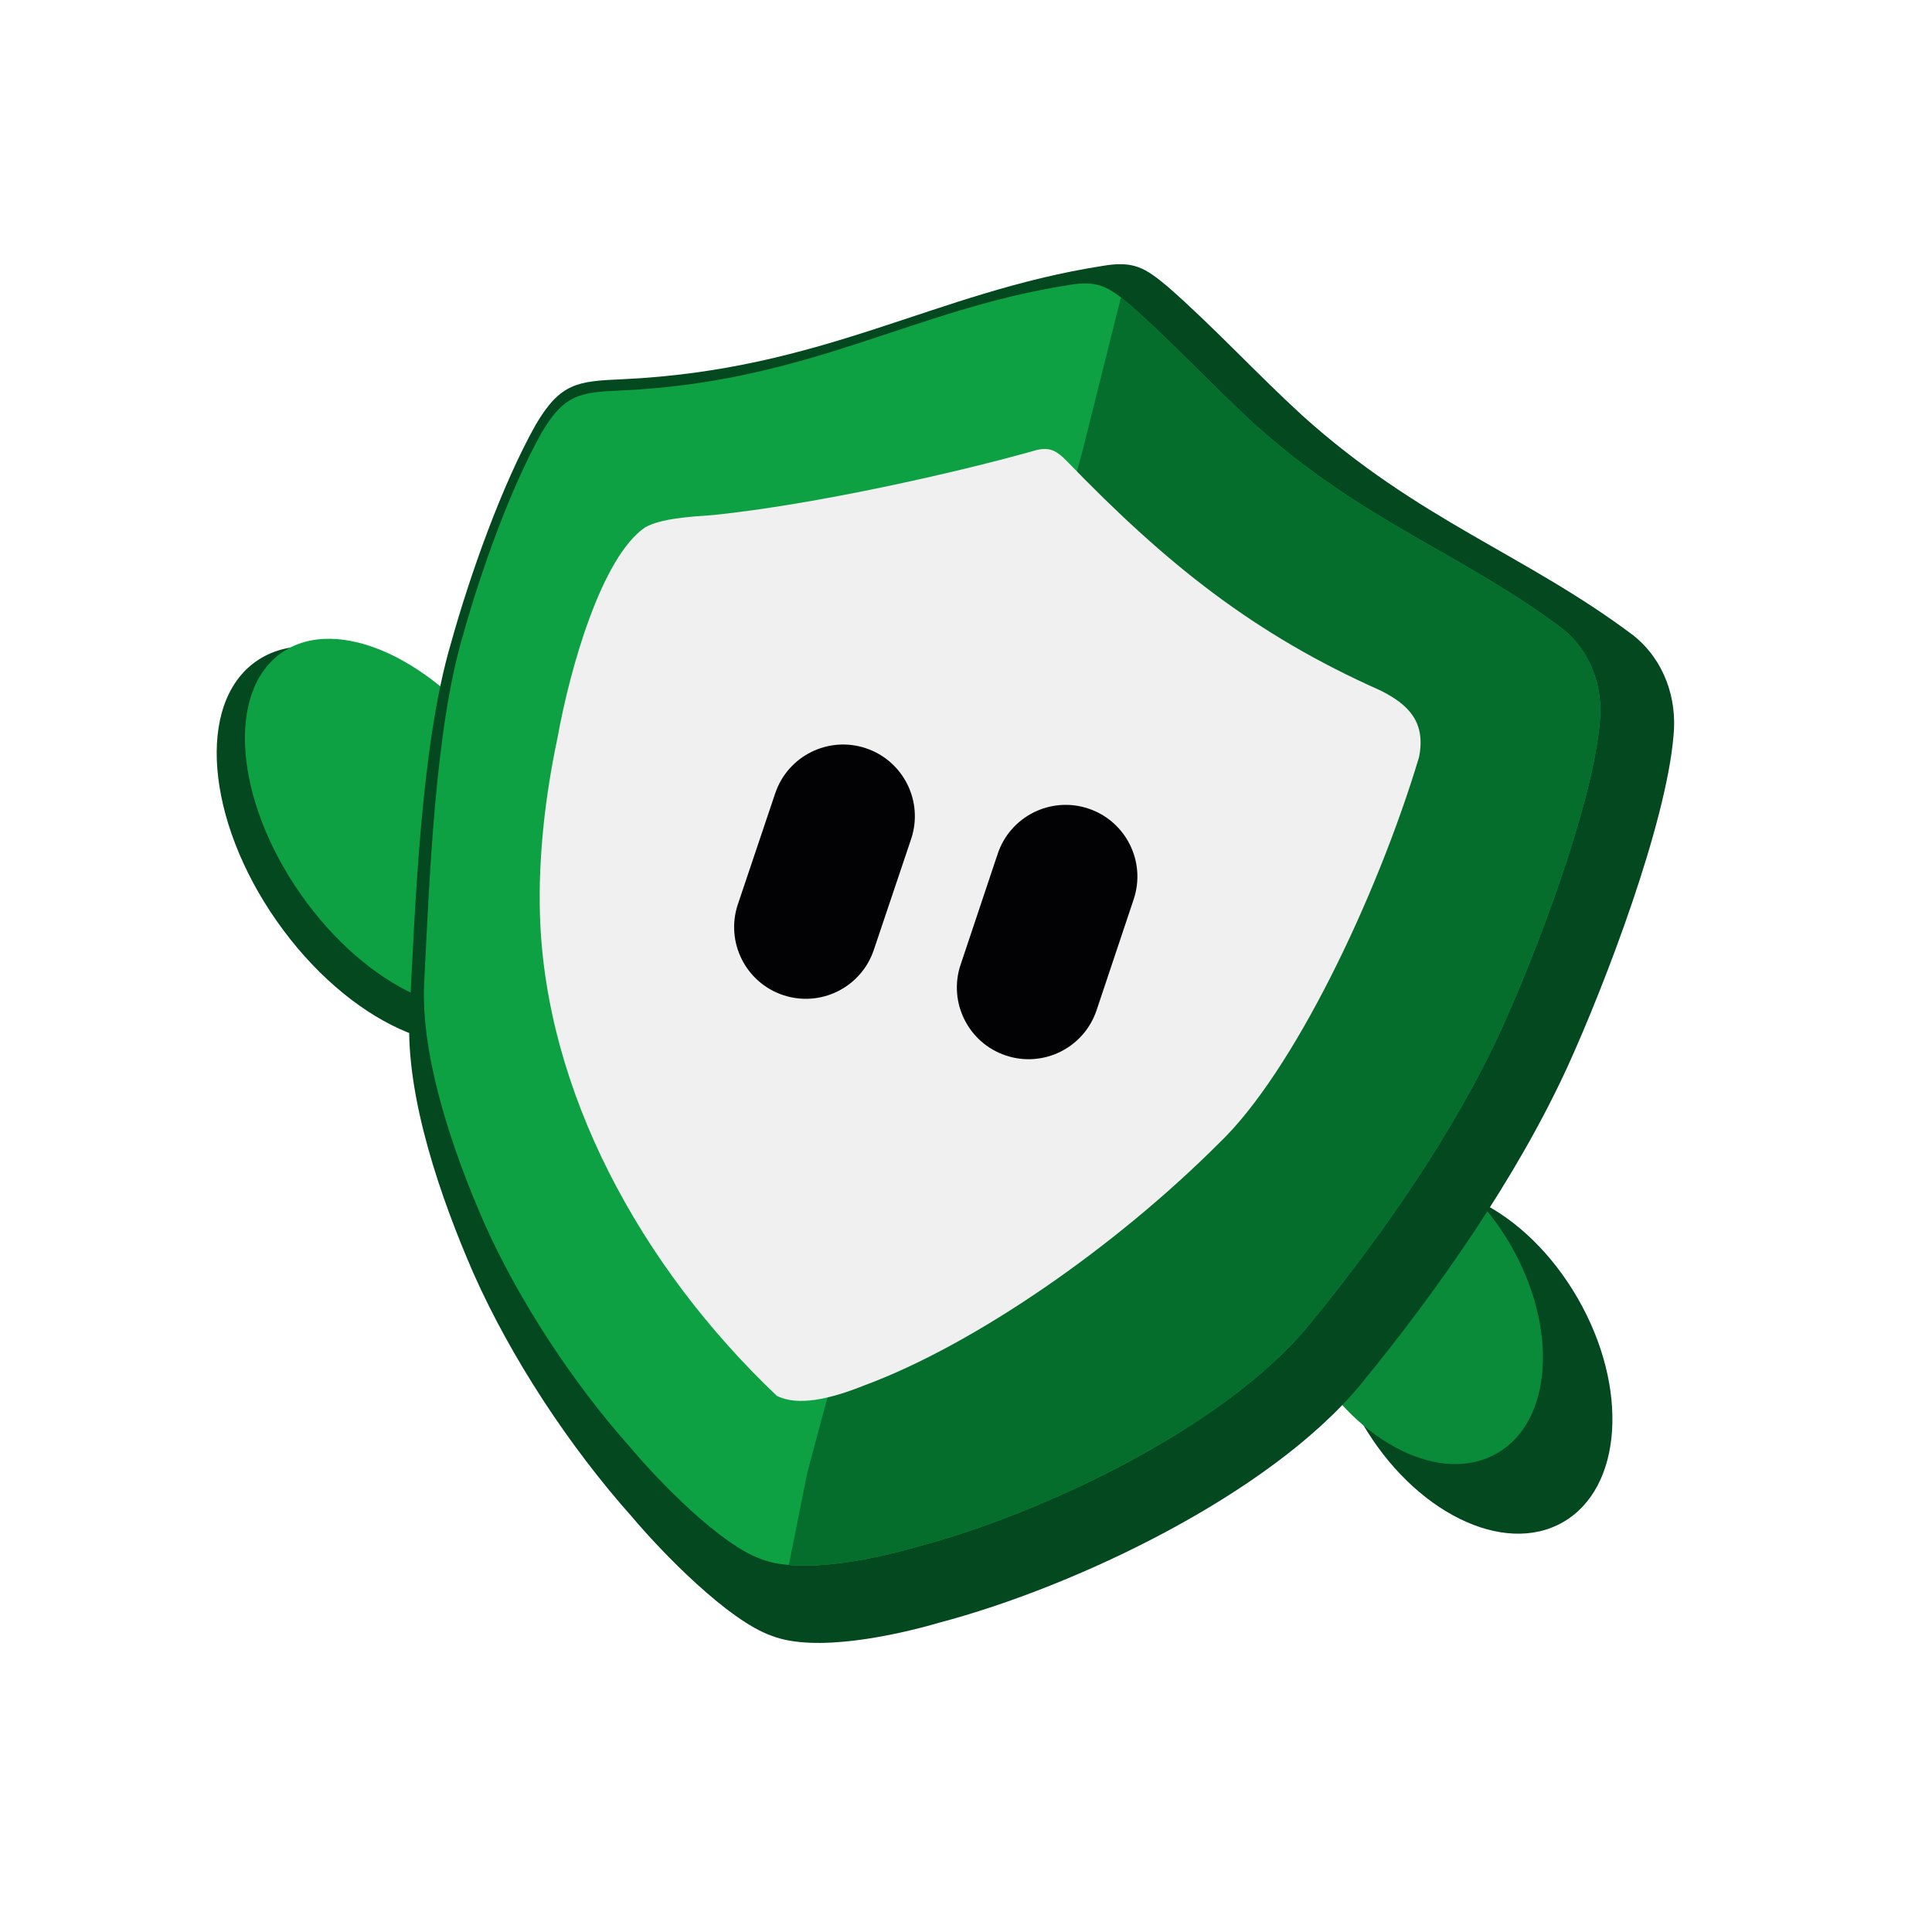
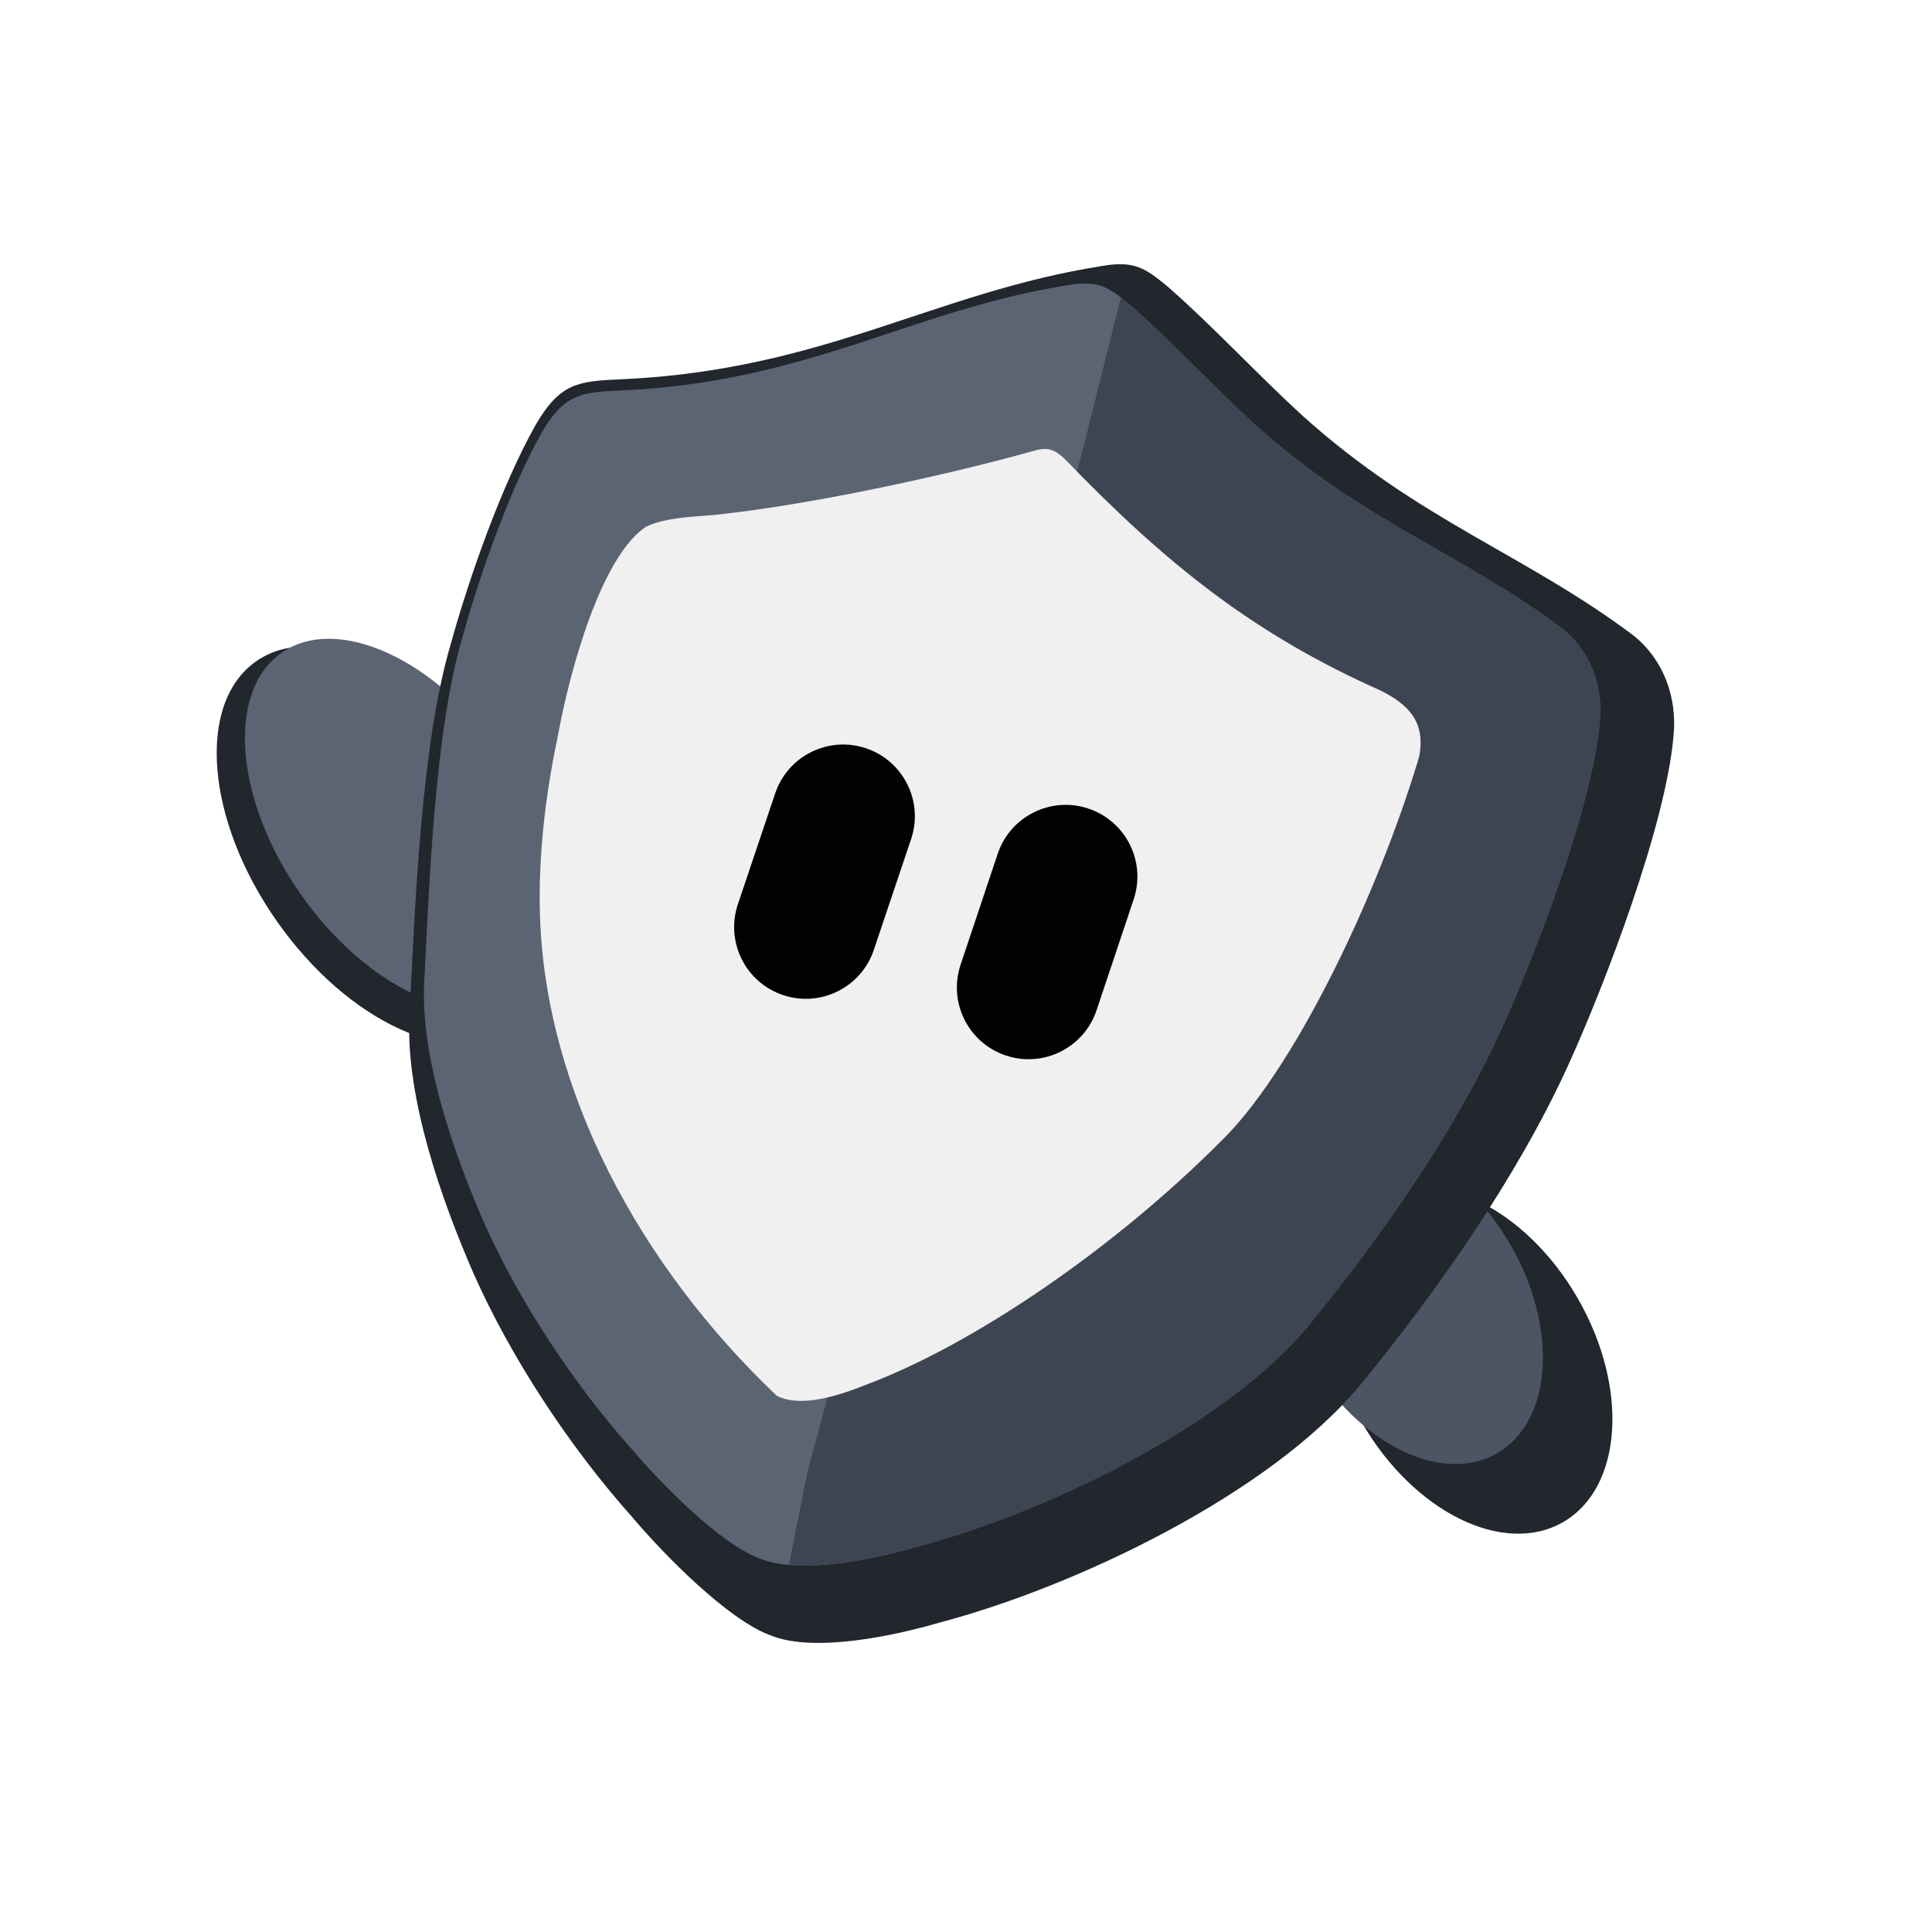
<svg xmlns="http://www.w3.org/2000/svg" viewBox="0 0 1024 1024" class="pj-escudo">
  <defs>
    <clipPath id="scf-clip-face">
      <path transform="translate(23 20) scale(0.93)" d="M217 539 C220 481 223 395 239 341 C249 305 266 257 284 225 C297 203 306 202 330 201 C437 196 495 155 584 141 C601 138 607 142 619 152 C643 173 666 198 690 220 C752 276 809 294 866 337 C882 350 889 370 887 390 C883 437 851 521 831 565 C804 624 762 684 721 734 C673 792 570 841 498 860 C474 867 432 876 409 867 C386 859 351 823 335 804 C302 767 271 720 251 675 C234 636 215 582 217 539 Z" />
    </clipPath>
  </defs>
  <g id="decorations-back" />
  <g id="character">
    <g id="character-body">
      <g id="arm-right">
-         <ellipse fill="#03481E" cx="779" cy="721" rx="99" ry="66" transform="rotate(60 779 721)" />
-         <ellipse fill="#0A8B39" cx="779" cy="721" rx="99" ry="66" transform="translate(23 20) scale(0.93) rotate(60 779 721)" />
+         <ellipse fill="#22262D" cx="779" cy="721" rx="99" ry="66" transform="rotate(60 779 721)" />
+         <ellipse fill="#4B5563" cx="779" cy="721" rx="99" ry="66" transform="translate(23 20) scale(0.93) rotate(60 779 721)" />
      </g>
      <g id="arm-left">
-         <ellipse fill="#03481E" cx="204" cy="448" rx="119" ry="70" transform="rotate(55 204 448)" />
-         <ellipse fill="#0EA143" cx="204" cy="448" rx="119" ry="70" transform="translate(23 20) scale(0.93) rotate(55 204 448)" />
+         <ellipse fill="#22262D" cx="204" cy="448" rx="119" ry="70" transform="rotate(55 204 448)" />
+         <ellipse fill="#5B6472" cx="204" cy="448" rx="119" ry="70" transform="translate(23 20) scale(0.93) rotate(55 204 448)" />
      </g>
-       <path id="body-shape" fill="#03481E" d="M217 539 C220 481 223 395 239 341 C249 305 266 257 284 225 C297 203 306 202 330 201 C437 196 495 155 584 141 C601 138 607 142 619 152 C643 173 666 198 690 220 C752 276 809 294 866 337 C882 350 889 370 887 390 C883 437 851 521 831 565 C804 624 762 684 721 734 C673 792 570 841 498 860 C474 867 432 876 409 867 C386 859 351 823 335 804 C302 767 271 720 251 675 C234 636 215 582 217 539 Z" />
-       <path id="body-face" fill="#0EA143" transform="translate(23 20) scale(0.93)" d="M217 539 C220 481 223 395 239 341 C249 305 266 257 284 225 C297 203 306 202 330 201 C437 196 495 155 584 141 C601 138 607 142 619 152 C643 173 666 198 690 220 C752 276 809 294 866 337 C882 350 889 370 887 390 C883 437 851 521 831 565 C804 624 762 684 721 734 C673 792 570 841 498 860 C474 867 432 876 409 867 C386 859 351 823 335 804 C302 767 271 720 251 675 C234 636 215 582 217 539 Z" />
-       <path id="body-shade" fill="#066E2D" clip-path="url(#scf-clip-face)" d="M606 110 L574 238 L428 780 L404 900 L940 900 L940 110 Z" />
+       <path id="body-shape" fill="#22262D" d="M217 539 C220 481 223 395 239 341 C249 305 266 257 284 225 C297 203 306 202 330 201 C437 196 495 155 584 141 C601 138 607 142 619 152 C643 173 666 198 690 220 C752 276 809 294 866 337 C882 350 889 370 887 390 C883 437 851 521 831 565 C804 624 762 684 721 734 C673 792 570 841 498 860 C474 867 432 876 409 867 C386 859 351 823 335 804 C302 767 271 720 251 675 C234 636 215 582 217 539 Z" />
+       <path id="body-face" fill="#5B6472" transform="translate(23 20) scale(0.93)" d="M217 539 C220 481 223 395 239 341 C249 305 266 257 284 225 C297 203 306 202 330 201 C437 196 495 155 584 141 C601 138 607 142 619 152 C643 173 666 198 690 220 C752 276 809 294 866 337 C882 350 889 370 887 390 C883 437 851 521 831 565 C804 624 762 684 721 734 C673 792 570 841 498 860 C474 867 432 876 409 867 C386 859 351 823 335 804 C302 767 271 720 251 675 C234 636 215 582 217 539 Z" />
+       <path id="body-shade" fill="#3D4552" clip-path="url(#scf-clip-face)" d="M606 110 L574 238 L428 780 L404 900 L940 900 L940 110 Z" />
      <path id="panel" fill="#F0F0F0" transform="translate(23 20) scale(0.93)" d="M293 399 C300 360 318 296 343 279 C352 274 368 273 382 272 C440 266 520 248 566 235 C574 233 578 236 583 241 C640 300 690 340 762 372 C778 380 788 390 784 410 C760 490 712 590 670 630 C610 690 530 745 468 768 C448 776 430 780 418 774 C340 700 286 600 283 500 C282 467 286 432 293 399 Z" />
    </g>
    <g id="character-details" />
    <g id="eyes">
      <g id="eyes-state">
        <g id="eye-left" transform="translate(437 462) rotate(18.6)">
          <rect class="eye" x="-38" y="-69" width="76" height="138" rx="38" fill="#020204" />
        </g>
        <g id="eye-right" transform="translate(555 494) rotate(18.5)">
          <rect class="eye" x="-38" y="-69" width="76" height="138" rx="38" fill="#020204" />
        </g>
      </g>
    </g>
  </g>
  <g id="decorations-front" />
</svg>
